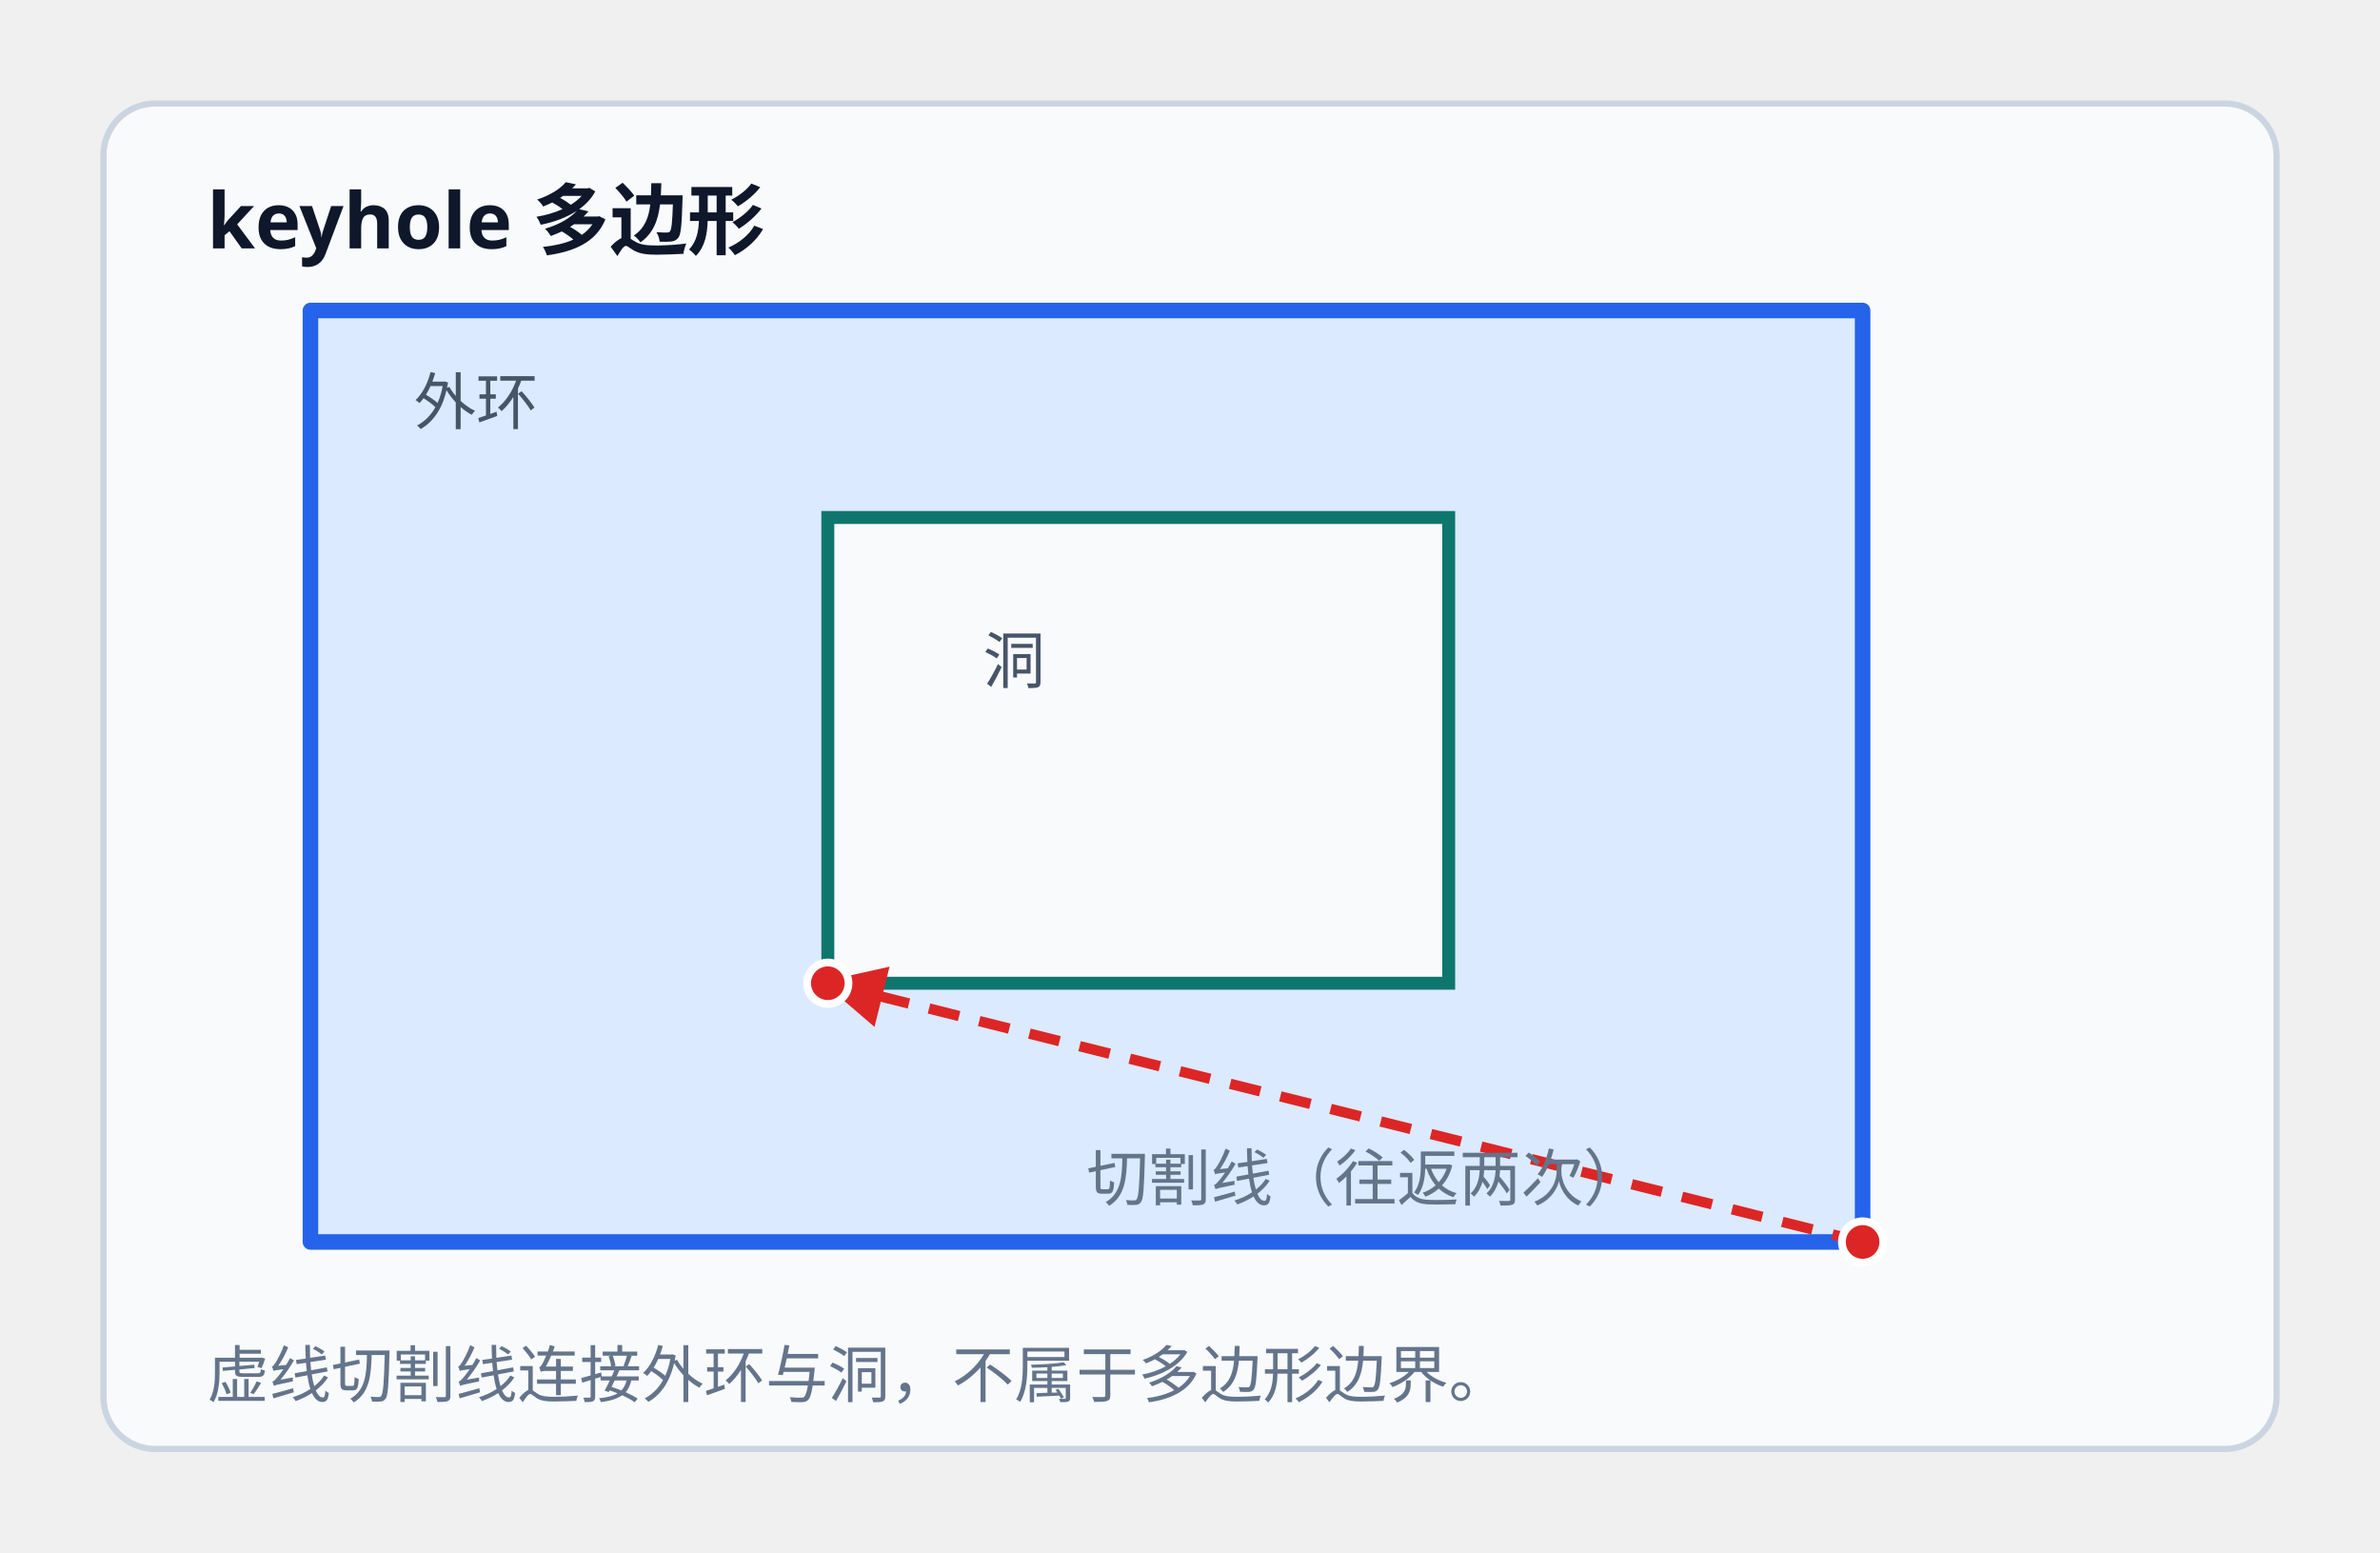
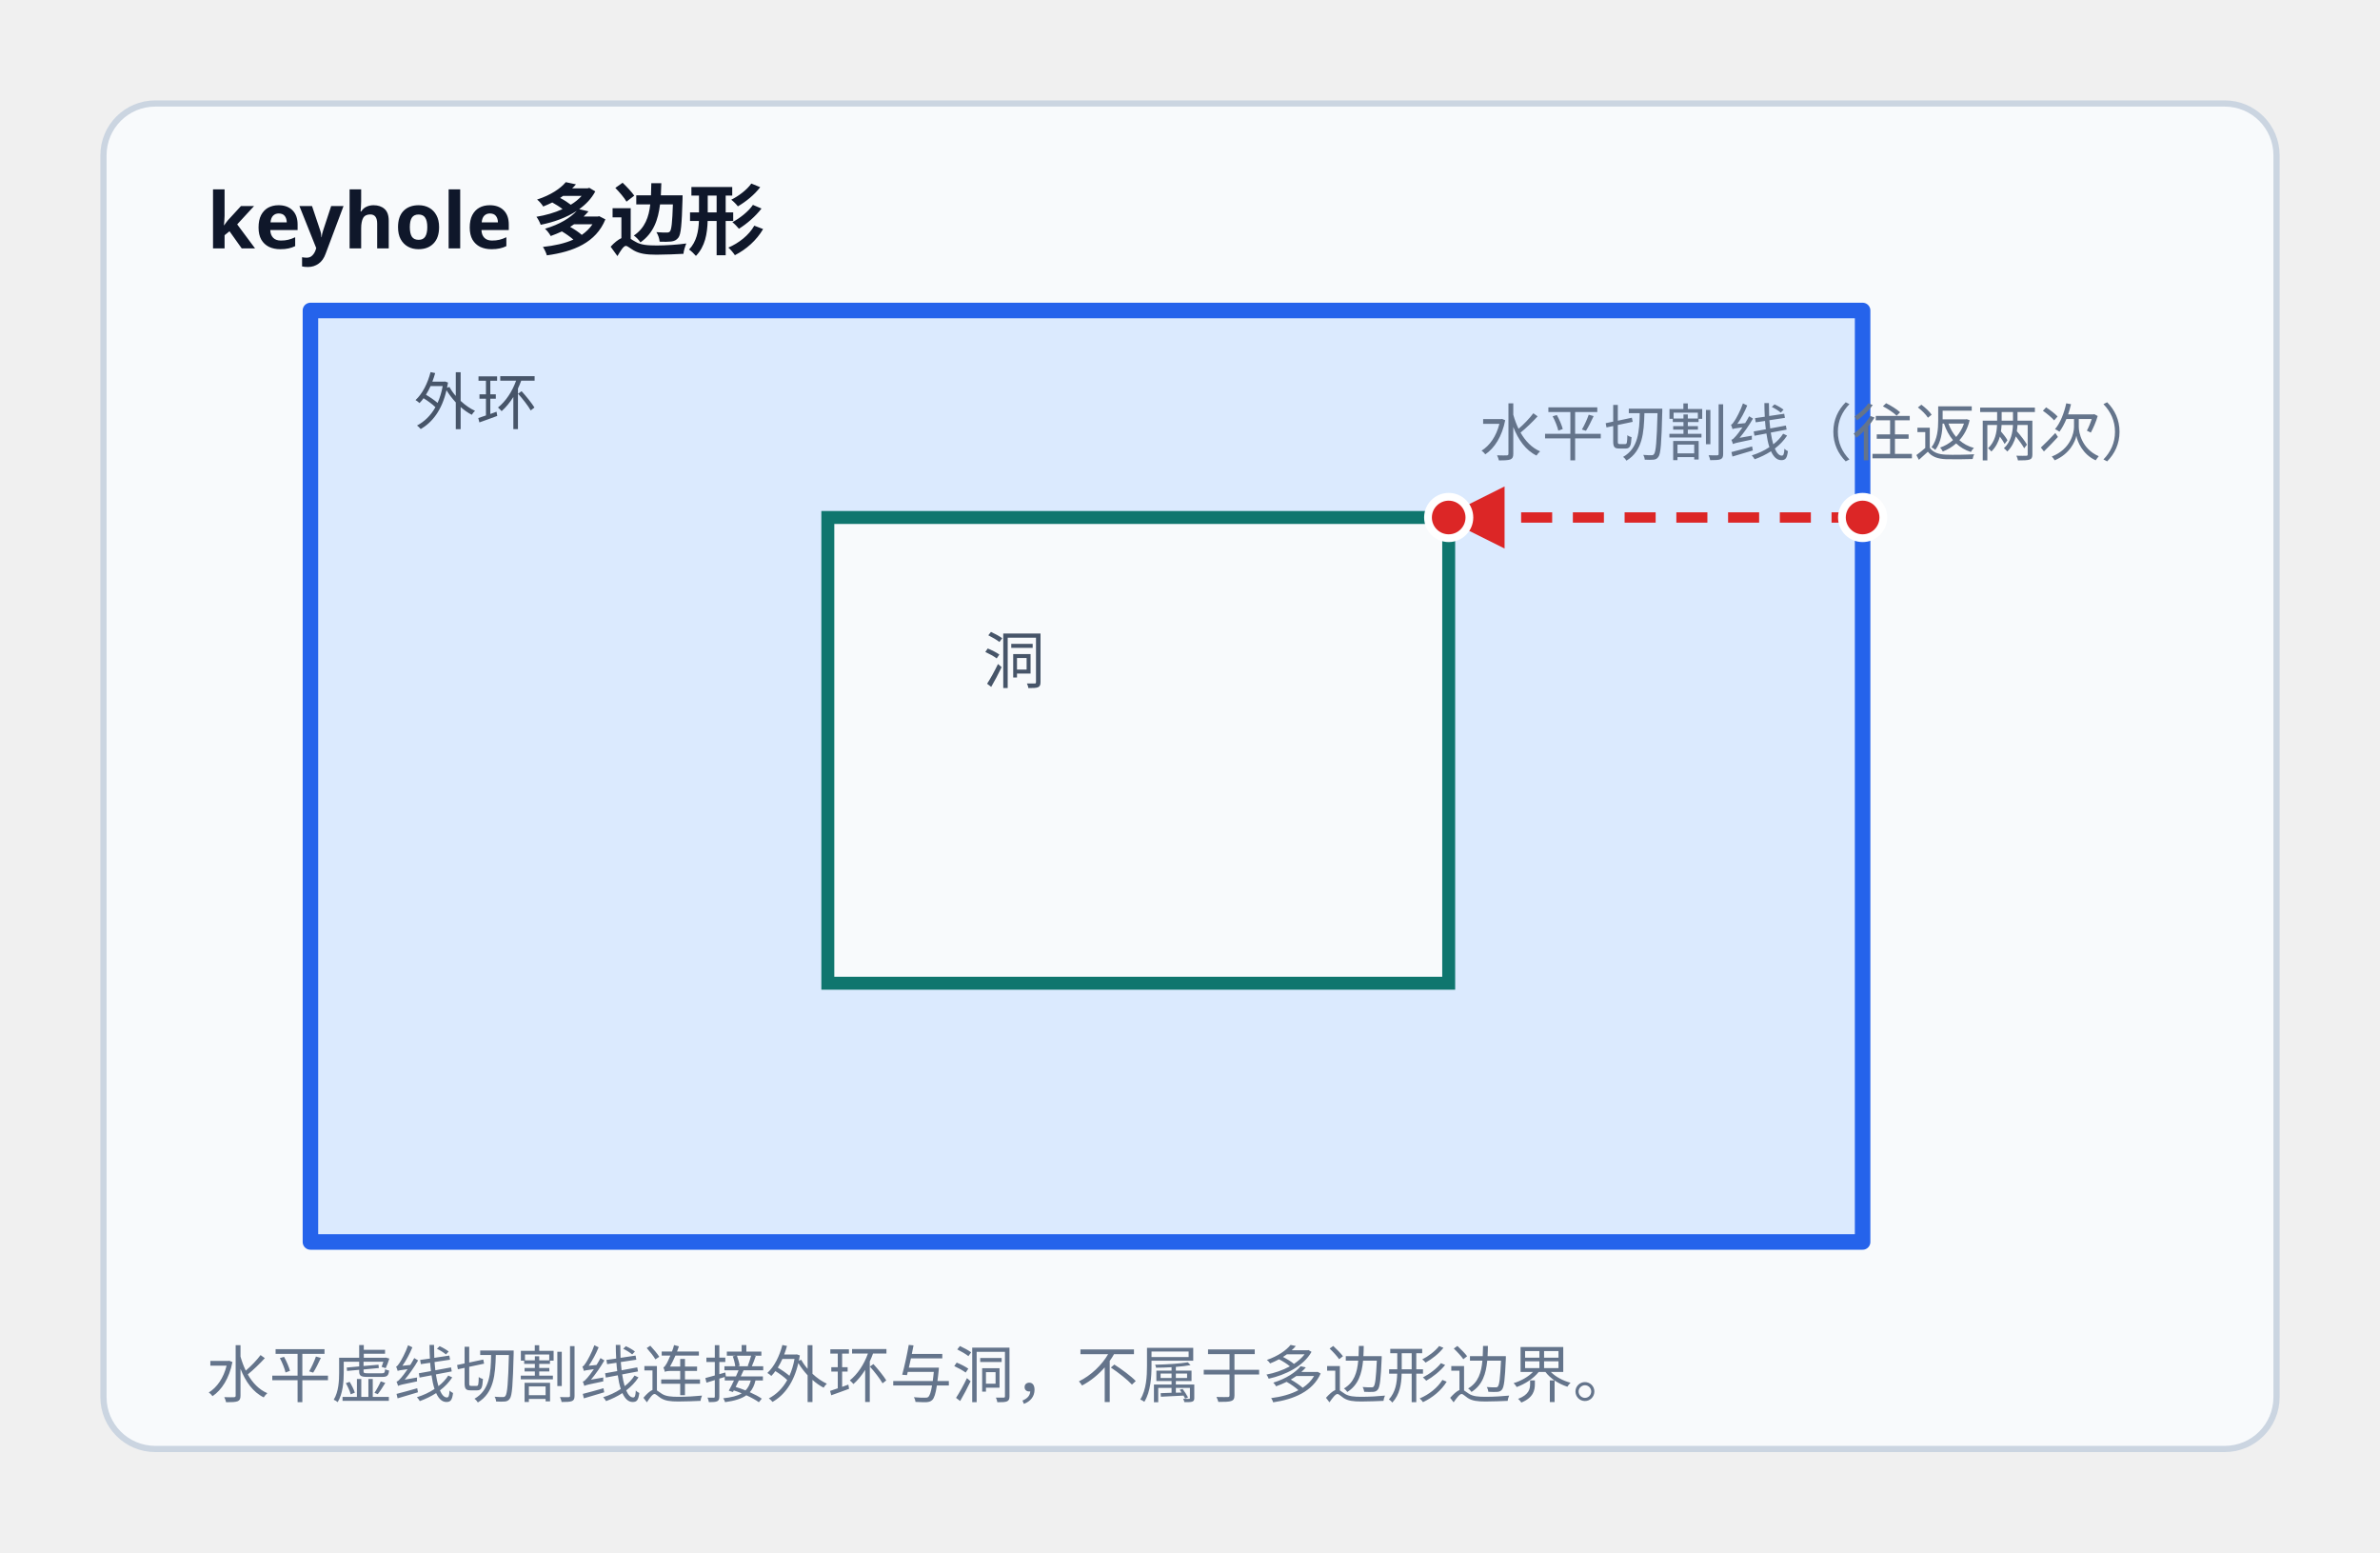
<svg xmlns="http://www.w3.org/2000/svg" viewBox="0 0 460 300" role="img" aria-labelledby="title desc">
  <defs>
    <marker id="seam-arrow" viewBox="0 0 10 10" refX="9" refY="5" markerWidth="6" markerHeight="6" orient="auto">
      <path d="M0 0L10 5L0 10z" fill="#dc2626" />
    </marker>
    <style>
      .bg { fill: #f8fafc; stroke: #cbd5e1; stroke-width: 1.2; }
      .outer { fill: #dbeafe; stroke: #2563eb; stroke-width: 3; stroke-linejoin: round; }
      .hole { fill: #f8fafc; stroke: #0f766e; stroke-width: 2.5; }
      .seam { fill: none; stroke: #dc2626; stroke-width: 2; stroke-dasharray: 6 4; }
      .title { font: 600 15px sans-serif; fill: #0f172a; }
      .label { font: 12px sans-serif; fill: #475569; }
      .note { font: 12px sans-serif; fill: #64748b; }
      .dot { fill: #dc2626; stroke: #fff; stroke-width: 1.5; }
    </style>
  </defs>
  <rect class="bg" x="20" y="20" width="420" height="260" rx="10" />
  <text class="title" x="40" y="48">keyhole 多边形</text>
  <polygon class="outer" points="60,240 360,240 360,60 60,60" />
  <rect class="hole" x="160" y="100" width="120" height="90" />
-   <line class="seam" x1="360" y1="240" x2="160" y2="190" marker-end="url(#seam-arrow)" />
-   <circle class="dot" cx="360" cy="240" r="4" />
-   <circle class="dot" cx="160" cy="190" r="4" />
+   <line class="seam" x1="360" y1="100" x2="280" y2="100" marker-end="url(#seam-arrow)" />
+   <circle class="dot" cx="360" cy="100" r="4" />
+   <circle class="dot" cx="280" cy="100" r="4" />
  <text class="label" x="80" y="82">外环</text>
  <text class="label" x="190" y="132">洞</text>
-   <text class="note" x="210" y="232">切割线（往返两次）</text>
-   <text class="note" x="40" y="270">虚线切割线连接外环与洞，不属于多边形边界。</text>
+   <text class="note" x="286" y="88">水平切割线（往返两次）</text>
+   <text class="note" x="40" y="270">水平虚线切割线连接外环与洞，不属于多边形边界。</text>
</svg>
